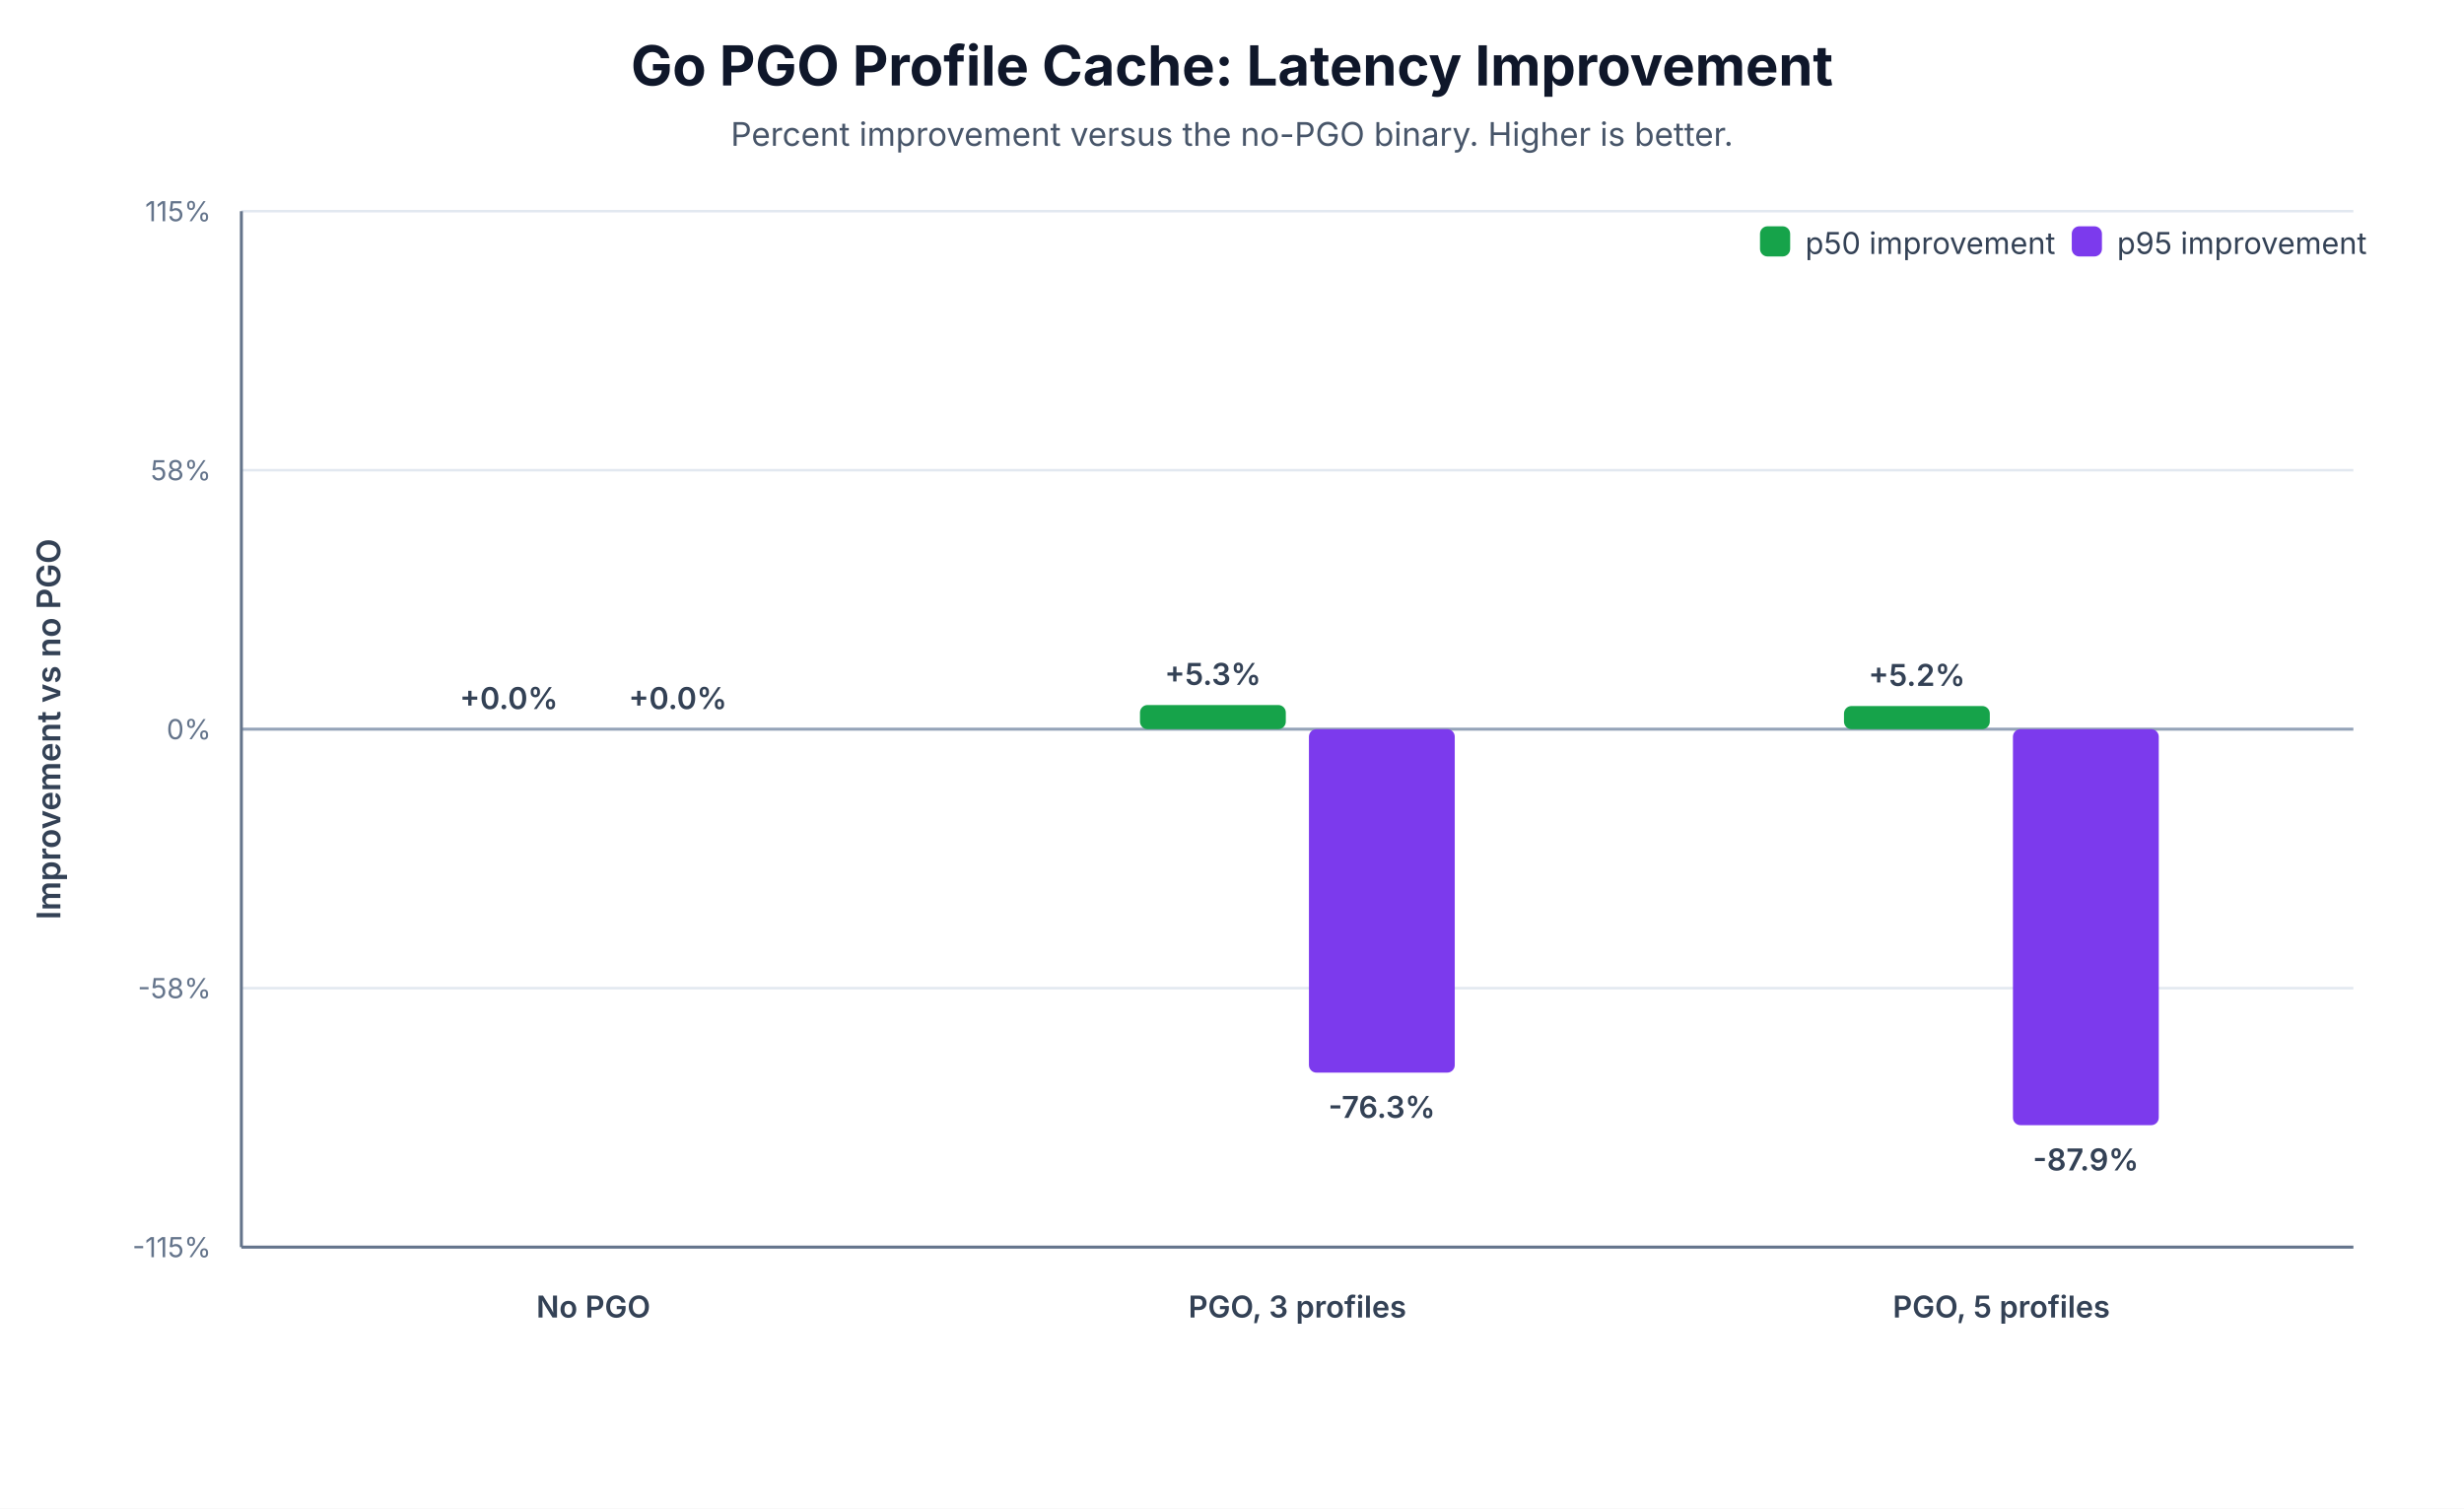
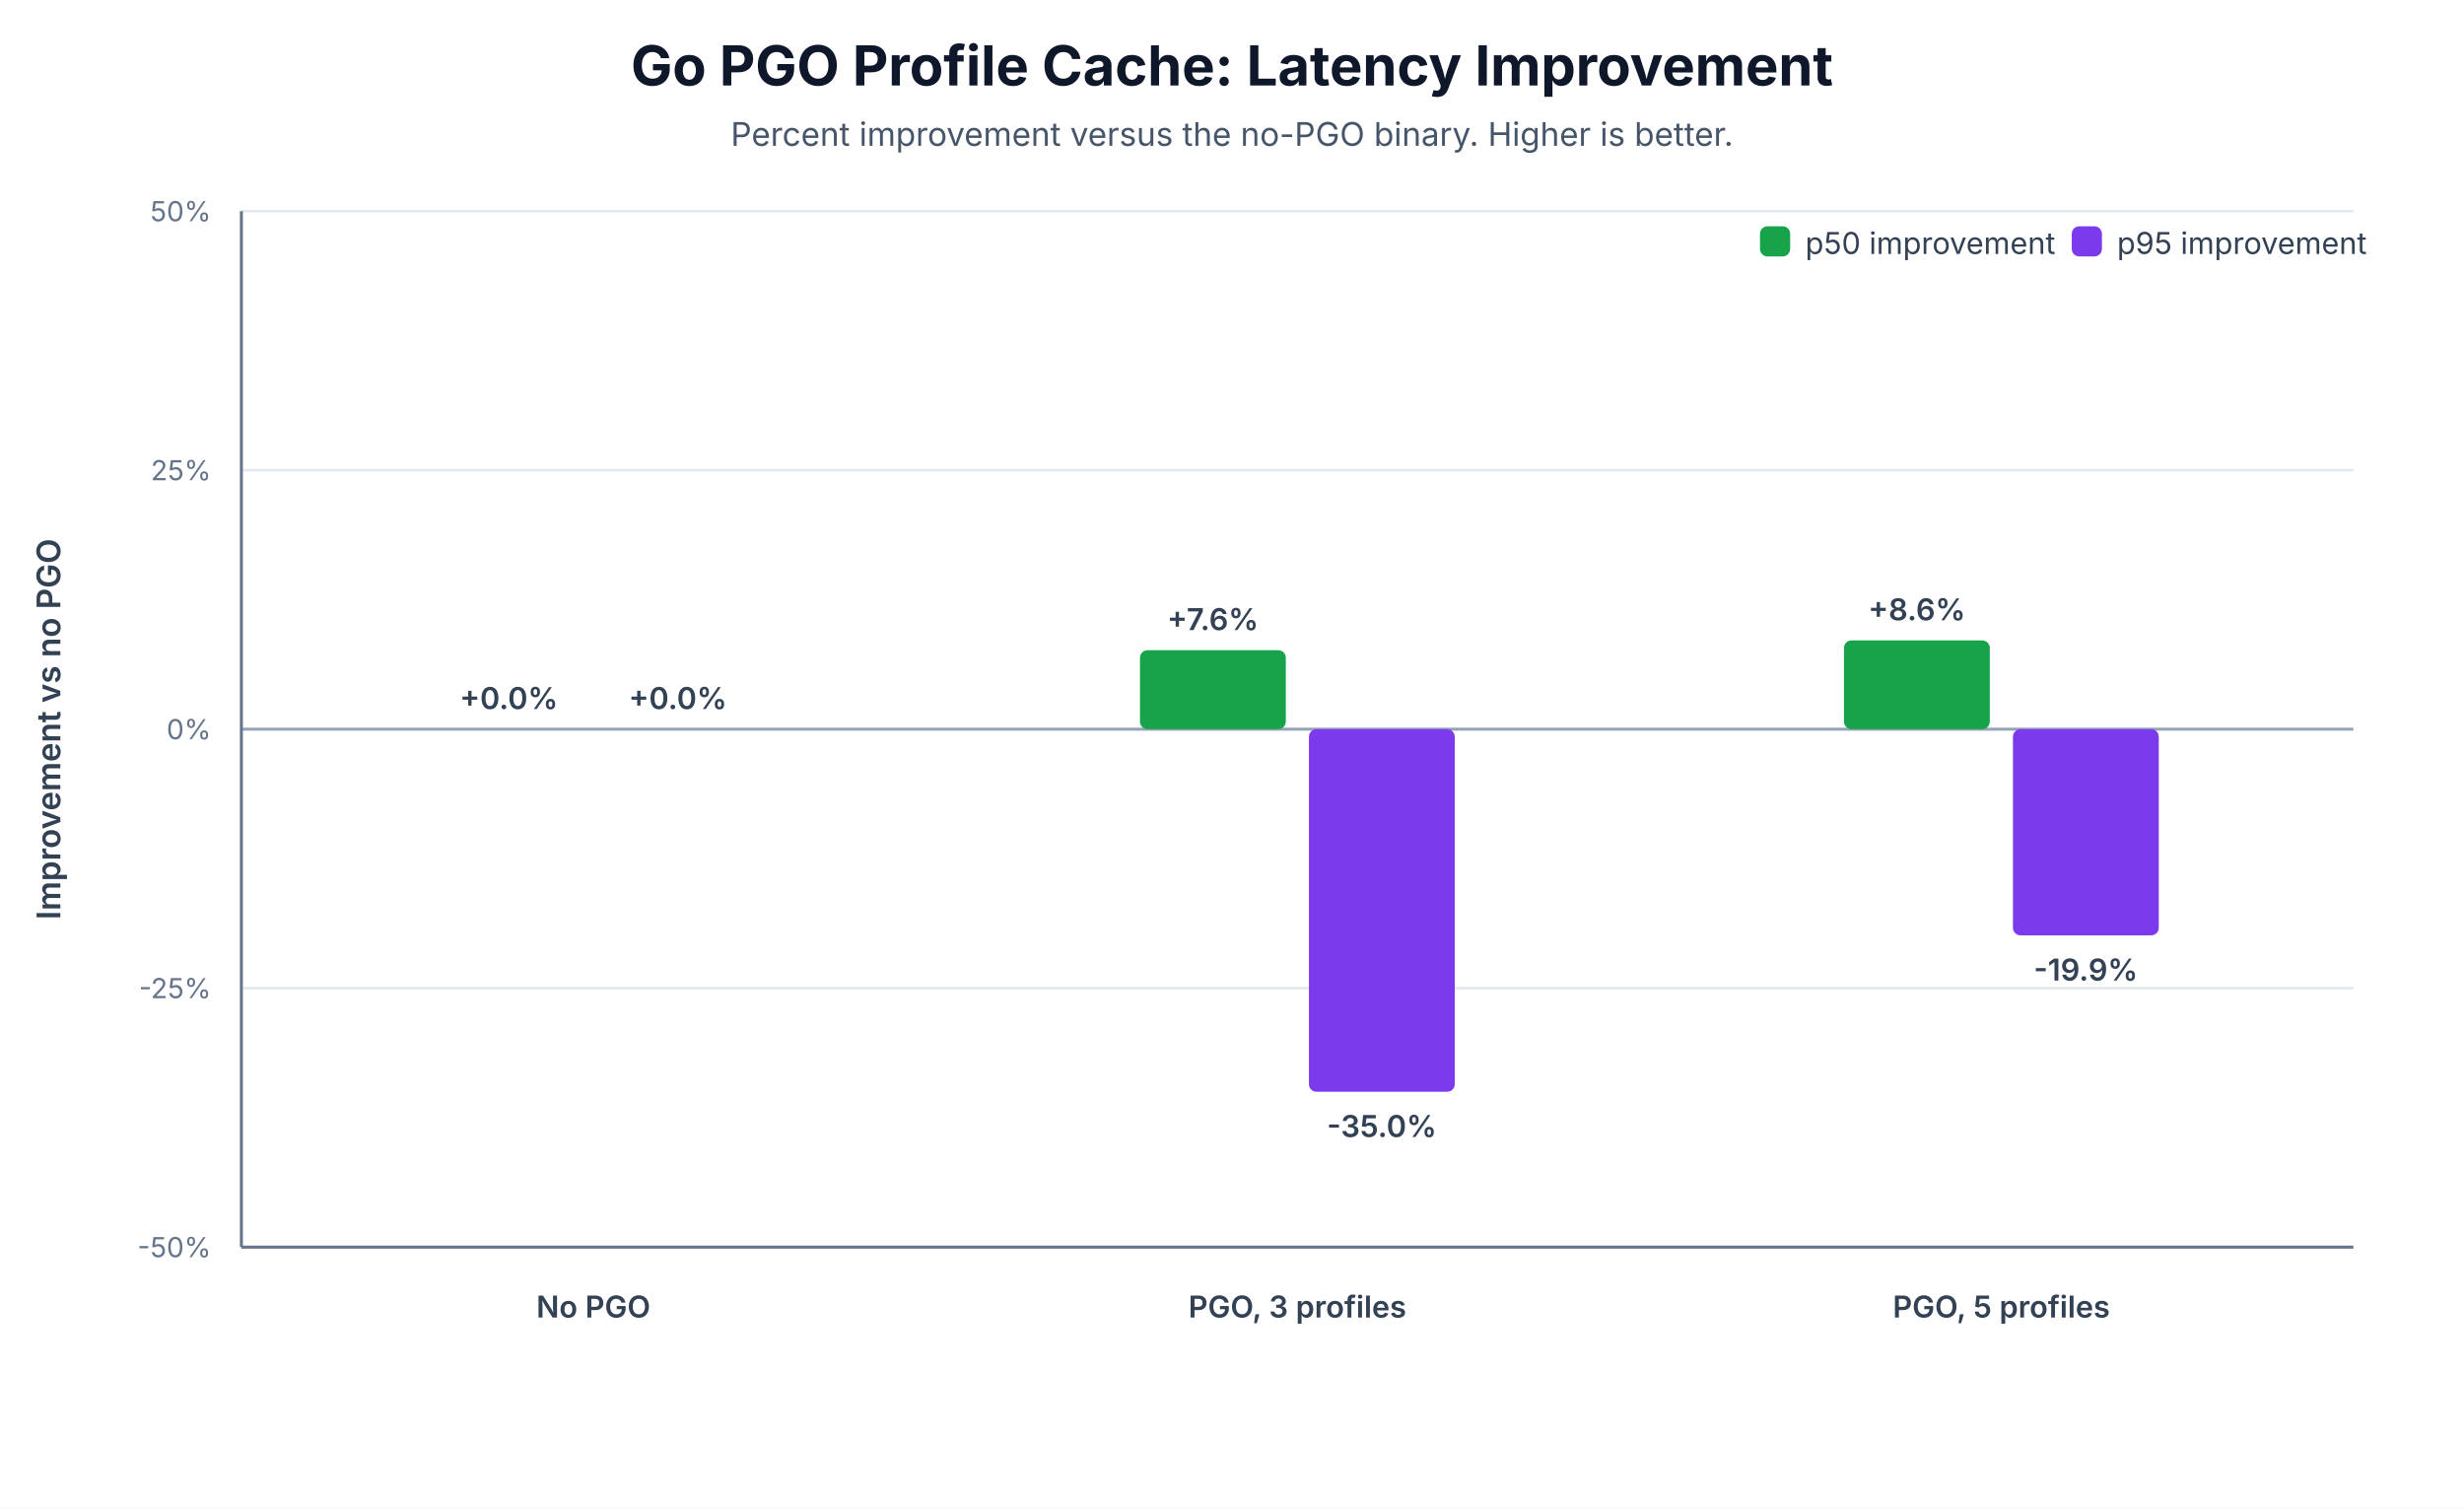
<svg xmlns="http://www.w3.org/2000/svg" width="980" height="600" viewBox="0 0 980 600" role="img" aria-label="Go PGO percentage improvement">
  <rect width="100%" height="100%" fill="#ffffff" />
  <line x1="96.0" y1="496.0" x2="936.0" y2="496.0" stroke="#e2e8f0" stroke-width="1" />
-   <text x="84.0" y="500.0" text-anchor="end" font-family="Inter, ui-sans-serif, system-ui, -apple-system, BlinkMacSystemFont, Segoe UI, sans-serif" font-size="11" font-weight="400" fill="#64748b">-115%</text>
+   <text x="84.0" y="500.0" text-anchor="end" font-family="Inter, ui-sans-serif, system-ui, -apple-system, BlinkMacSystemFont, Segoe UI, sans-serif" font-size="11" font-weight="400" fill="#64748b">-50%</text>
  <line x1="96.0" y1="393.0" x2="936.0" y2="393.0" stroke="#e2e8f0" stroke-width="1" />
-   <text x="84.0" y="397.0" text-anchor="end" font-family="Inter, ui-sans-serif, system-ui, -apple-system, BlinkMacSystemFont, Segoe UI, sans-serif" font-size="11" font-weight="400" fill="#64748b">-58%</text>
+   <text x="84.0" y="397.0" text-anchor="end" font-family="Inter, ui-sans-serif, system-ui, -apple-system, BlinkMacSystemFont, Segoe UI, sans-serif" font-size="11" font-weight="400" fill="#64748b">-25%</text>
  <line x1="96.0" y1="290.0" x2="936.0" y2="290.0" stroke="#94a3b8" stroke-width="1.2" />
  <text x="84.0" y="294.0" text-anchor="end" font-family="Inter, ui-sans-serif, system-ui, -apple-system, BlinkMacSystemFont, Segoe UI, sans-serif" font-size="11" font-weight="400" fill="#64748b">0%</text>
  <line x1="96.0" y1="187.0" x2="936.0" y2="187.0" stroke="#e2e8f0" stroke-width="1" />
-   <text x="84.0" y="191.0" text-anchor="end" font-family="Inter, ui-sans-serif, system-ui, -apple-system, BlinkMacSystemFont, Segoe UI, sans-serif" font-size="11" font-weight="400" fill="#64748b">58%</text>
+   <text x="84.0" y="191.0" text-anchor="end" font-family="Inter, ui-sans-serif, system-ui, -apple-system, BlinkMacSystemFont, Segoe UI, sans-serif" font-size="11" font-weight="400" fill="#64748b">25%</text>
  <line x1="96.0" y1="84.0" x2="936.0" y2="84.0" stroke="#e2e8f0" stroke-width="1" />
-   <text x="84.0" y="88.0" text-anchor="end" font-family="Inter, ui-sans-serif, system-ui, -apple-system, BlinkMacSystemFont, Segoe UI, sans-serif" font-size="11" font-weight="400" fill="#64748b">115%</text>
+   <text x="84.0" y="88.0" text-anchor="end" font-family="Inter, ui-sans-serif, system-ui, -apple-system, BlinkMacSystemFont, Segoe UI, sans-serif" font-size="11" font-weight="400" fill="#64748b">50%</text>
  <line x1="96.0" y1="84.0" x2="96.0" y2="496.0" stroke="#64748b" stroke-width="1.2" />
  <line x1="96.0" y1="496.0" x2="936.0" y2="496.0" stroke="#64748b" stroke-width="1.2" />
  <text x="24.0" y="290.0" text-anchor="middle" font-family="Inter, ui-sans-serif, system-ui, -apple-system, BlinkMacSystemFont, Segoe UI, sans-serif" font-size="13" font-weight="600" fill="#334155" transform="rotate(-90 24.0 290.0)">Improvement vs no PGO</text>
  <text x="490.0" y="34.0" text-anchor="middle" font-family="Inter, ui-sans-serif, system-ui, -apple-system, BlinkMacSystemFont, Segoe UI, sans-serif" font-size="22" font-weight="700" fill="#0f172a">Go PGO Profile Cache: Latency Improvement</text>
  <text x="490.0" y="58.0" text-anchor="middle" font-family="Inter, ui-sans-serif, system-ui, -apple-system, BlinkMacSystemFont, Segoe UI, sans-serif" font-size="13" font-weight="400" fill="#475569">Percent improvement versus the no-PGO binary. Higher is better.</text>
  <rect x="173.4" y="290.0" width="58.0" height="0.0" rx="3" fill="#16a34a" />
  <text x="202.4" y="282.0" text-anchor="middle" font-family="Inter, ui-sans-serif, system-ui, -apple-system, BlinkMacSystemFont, Segoe UI, sans-serif" font-size="12" font-weight="600" fill="#334155">+0.0%</text>
  <rect x="240.6" y="290.0" width="58.0" height="0.0" rx="3" fill="#7c3aed" />
  <text x="269.6" y="282.0" text-anchor="middle" font-family="Inter, ui-sans-serif, system-ui, -apple-system, BlinkMacSystemFont, Segoe UI, sans-serif" font-size="12" font-weight="600" fill="#334155">+0.0%</text>
  <text x="236.0" y="524.0" text-anchor="middle" font-family="Inter, ui-sans-serif, system-ui, -apple-system, BlinkMacSystemFont, Segoe UI, sans-serif" font-size="12" font-weight="600" fill="#334155">No PGO</text>
-   <rect x="453.4" y="280.4" width="58.0" height="9.6" rx="3" fill="#16a34a" />
-   <text x="482.4" y="272.4" text-anchor="middle" font-family="Inter, ui-sans-serif, system-ui, -apple-system, BlinkMacSystemFont, Segoe UI, sans-serif" font-size="12" font-weight="600" fill="#334155">+5.3%</text>
-   <rect x="520.6" y="290.0" width="58.0" height="136.6" rx="3" fill="#7c3aed" />
-   <text x="549.6" y="444.6" text-anchor="middle" font-family="Inter, ui-sans-serif, system-ui, -apple-system, BlinkMacSystemFont, Segoe UI, sans-serif" font-size="12" font-weight="600" fill="#334155">-76.3%</text>
+   <rect x="453.4" y="258.6" width="58.0" height="31.4" rx="3" fill="#16a34a" />
+   <text x="482.4" y="250.6" text-anchor="middle" font-family="Inter, ui-sans-serif, system-ui, -apple-system, BlinkMacSystemFont, Segoe UI, sans-serif" font-size="12" font-weight="600" fill="#334155">+7.6%</text>
+   <rect x="520.6" y="290.0" width="58.0" height="144.2" rx="3" fill="#7c3aed" />
+   <text x="549.6" y="452.2" text-anchor="middle" font-family="Inter, ui-sans-serif, system-ui, -apple-system, BlinkMacSystemFont, Segoe UI, sans-serif" font-size="12" font-weight="600" fill="#334155">-35.0%</text>
  <text x="516.0" y="524.0" text-anchor="middle" font-family="Inter, ui-sans-serif, system-ui, -apple-system, BlinkMacSystemFont, Segoe UI, sans-serif" font-size="12" font-weight="600" fill="#334155">PGO, 3 profiles</text>
-   <rect x="733.4" y="280.8" width="58.0" height="9.2" rx="3" fill="#16a34a" />
-   <text x="762.4" y="272.8" text-anchor="middle" font-family="Inter, ui-sans-serif, system-ui, -apple-system, BlinkMacSystemFont, Segoe UI, sans-serif" font-size="12" font-weight="600" fill="#334155">+5.2%</text>
-   <rect x="800.6" y="290.0" width="58.0" height="157.5" rx="3" fill="#7c3aed" />
-   <text x="829.6" y="465.5" text-anchor="middle" font-family="Inter, ui-sans-serif, system-ui, -apple-system, BlinkMacSystemFont, Segoe UI, sans-serif" font-size="12" font-weight="600" fill="#334155">-87.9%</text>
+   <rect x="733.4" y="254.7" width="58.0" height="35.3" rx="3" fill="#16a34a" />
+   <text x="762.4" y="246.7" text-anchor="middle" font-family="Inter, ui-sans-serif, system-ui, -apple-system, BlinkMacSystemFont, Segoe UI, sans-serif" font-size="12" font-weight="600" fill="#334155">+8.6%</text>
+   <rect x="800.6" y="290.0" width="58.0" height="82.0" rx="3" fill="#7c3aed" />
+   <text x="829.6" y="390.0" text-anchor="middle" font-family="Inter, ui-sans-serif, system-ui, -apple-system, BlinkMacSystemFont, Segoe UI, sans-serif" font-size="12" font-weight="600" fill="#334155">-19.9%</text>
  <text x="796.0" y="524.0" text-anchor="middle" font-family="Inter, ui-sans-serif, system-ui, -apple-system, BlinkMacSystemFont, Segoe UI, sans-serif" font-size="12" font-weight="600" fill="#334155">PGO, 5 profiles</text>
  <rect x="700.0" y="90.0" width="12.0" height="12.0" rx="3" fill="#16a34a" />
  <text x="718.0" y="101.0" text-anchor="start" font-family="Inter, ui-sans-serif, system-ui, -apple-system, BlinkMacSystemFont, Segoe UI, sans-serif" font-size="12" font-weight="400" fill="#334155">p50 improvement</text>
  <rect x="824.0" y="90.0" width="12.0" height="12.0" rx="3" fill="#7c3aed" />
  <text x="842.0" y="101.0" text-anchor="start" font-family="Inter, ui-sans-serif, system-ui, -apple-system, BlinkMacSystemFont, Segoe UI, sans-serif" font-size="12" font-weight="400" fill="#334155">p95 improvement</text>
</svg>
